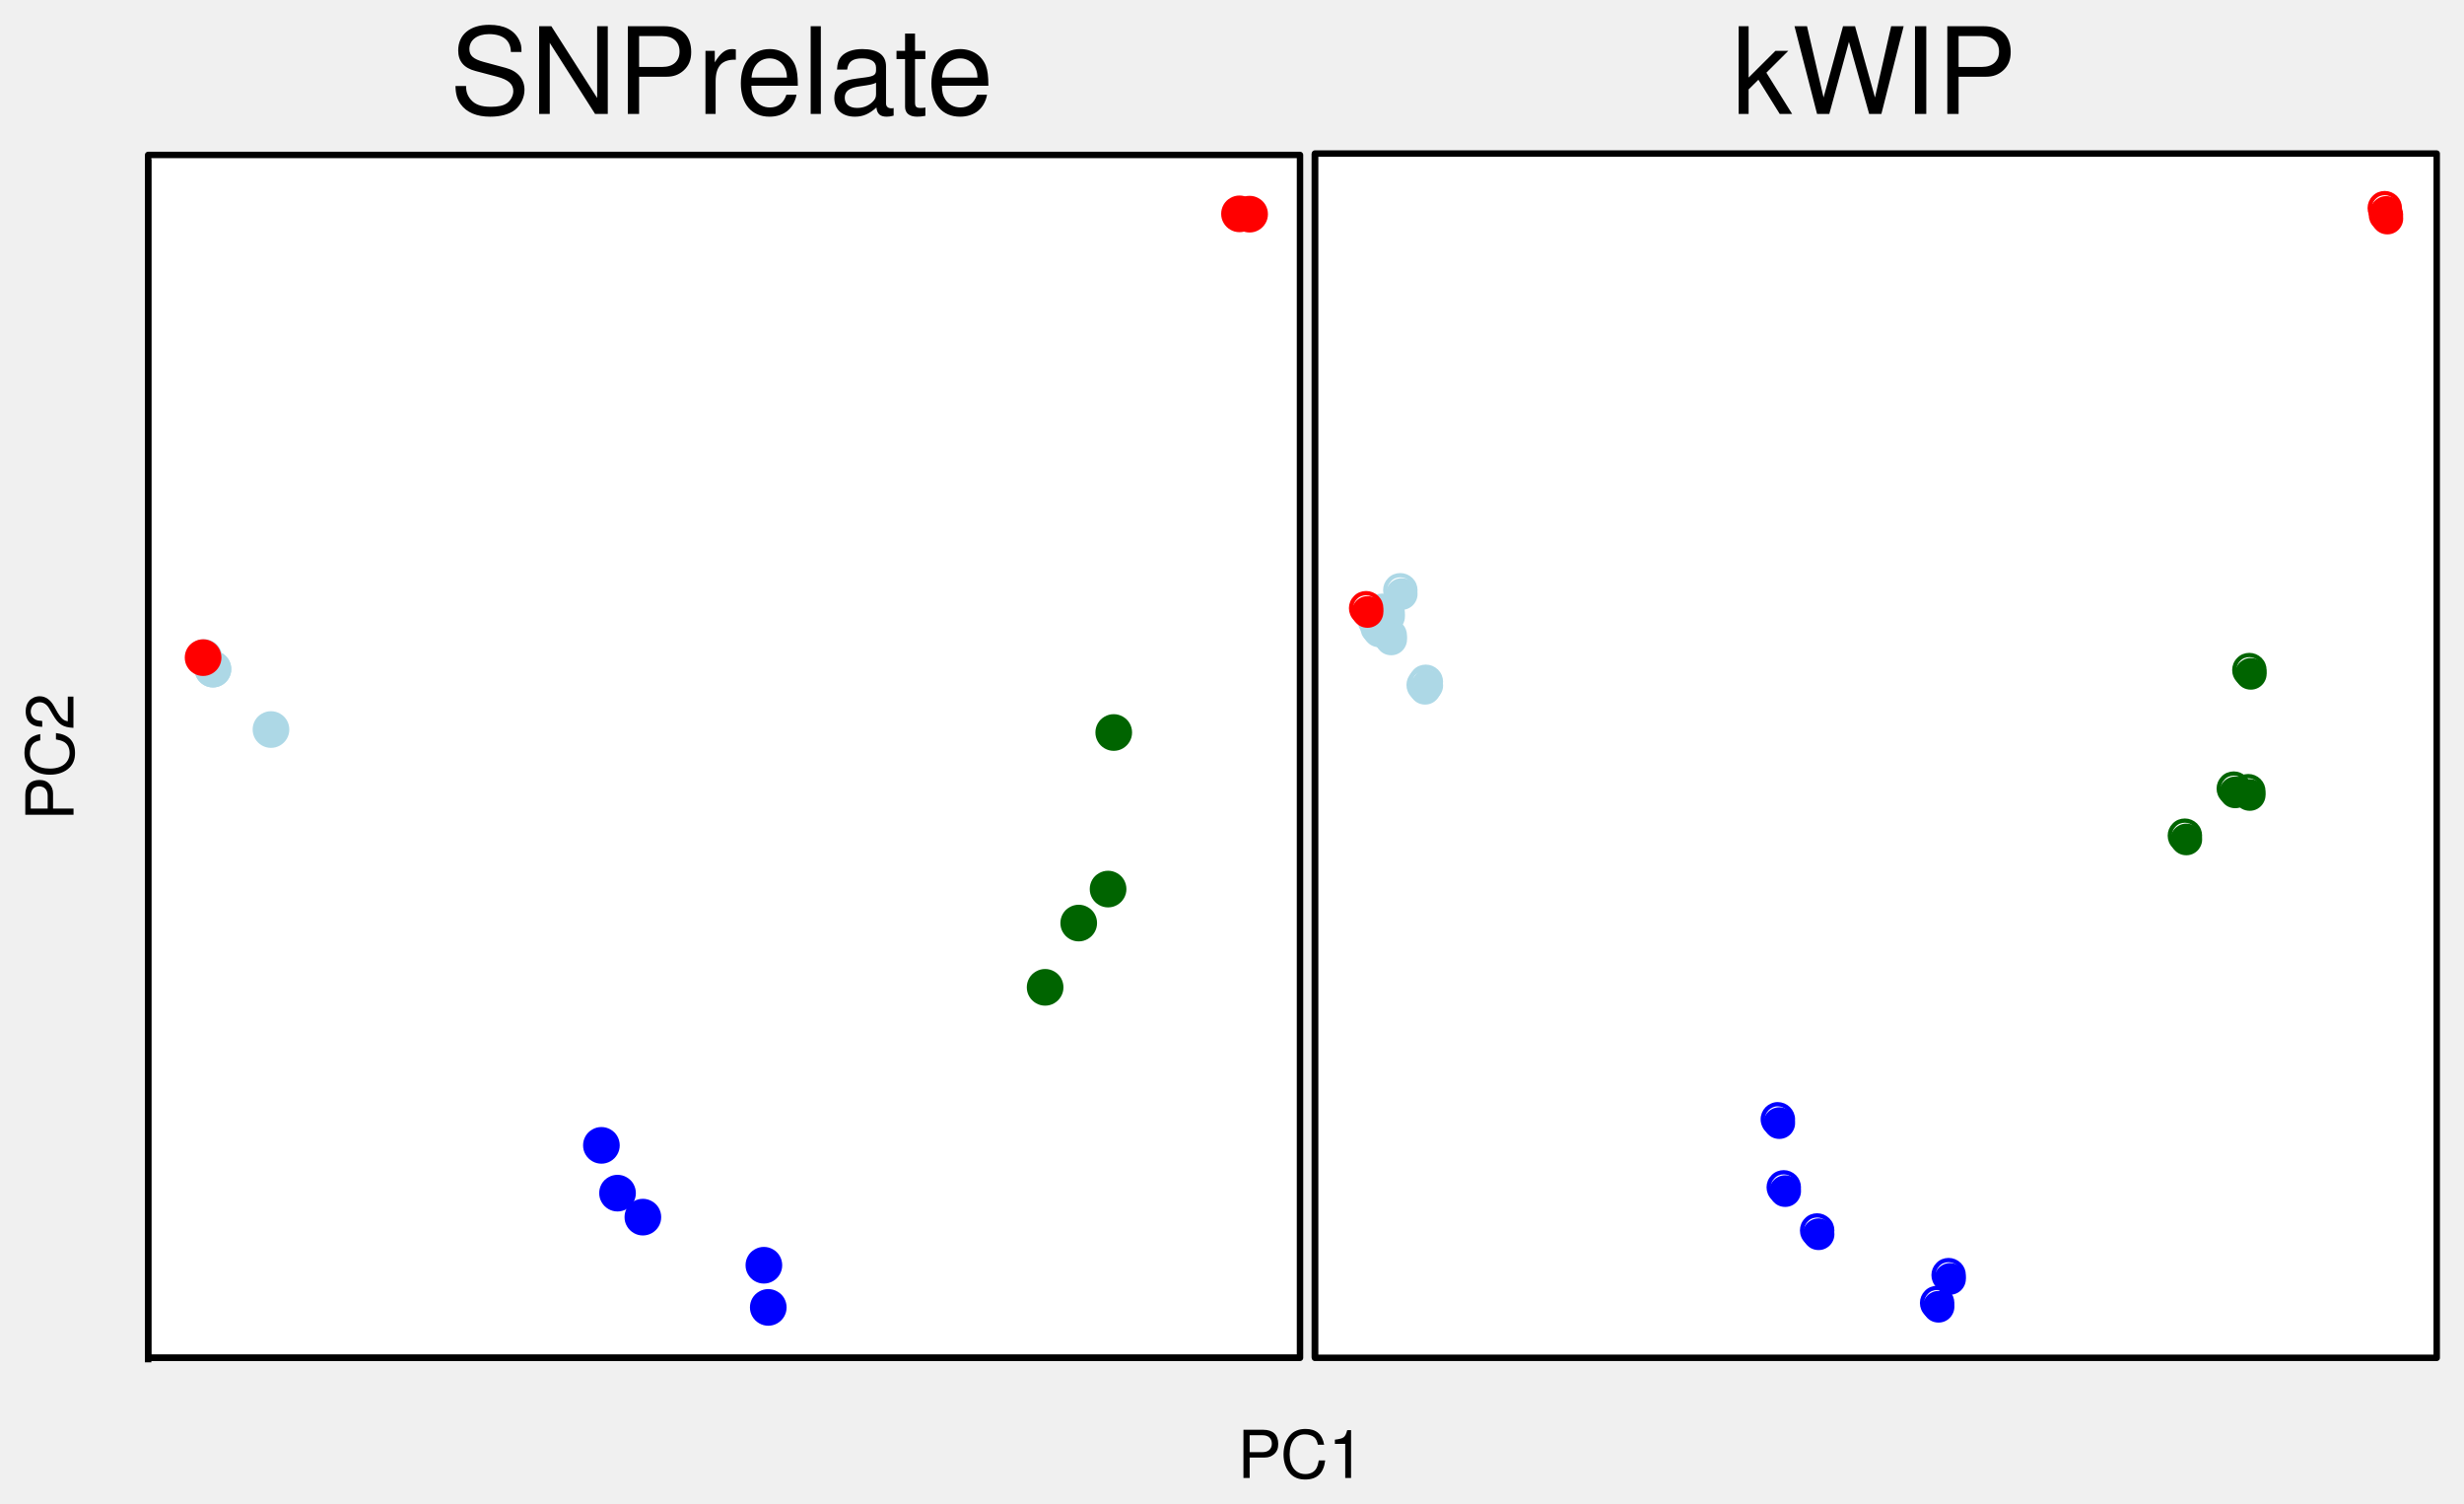
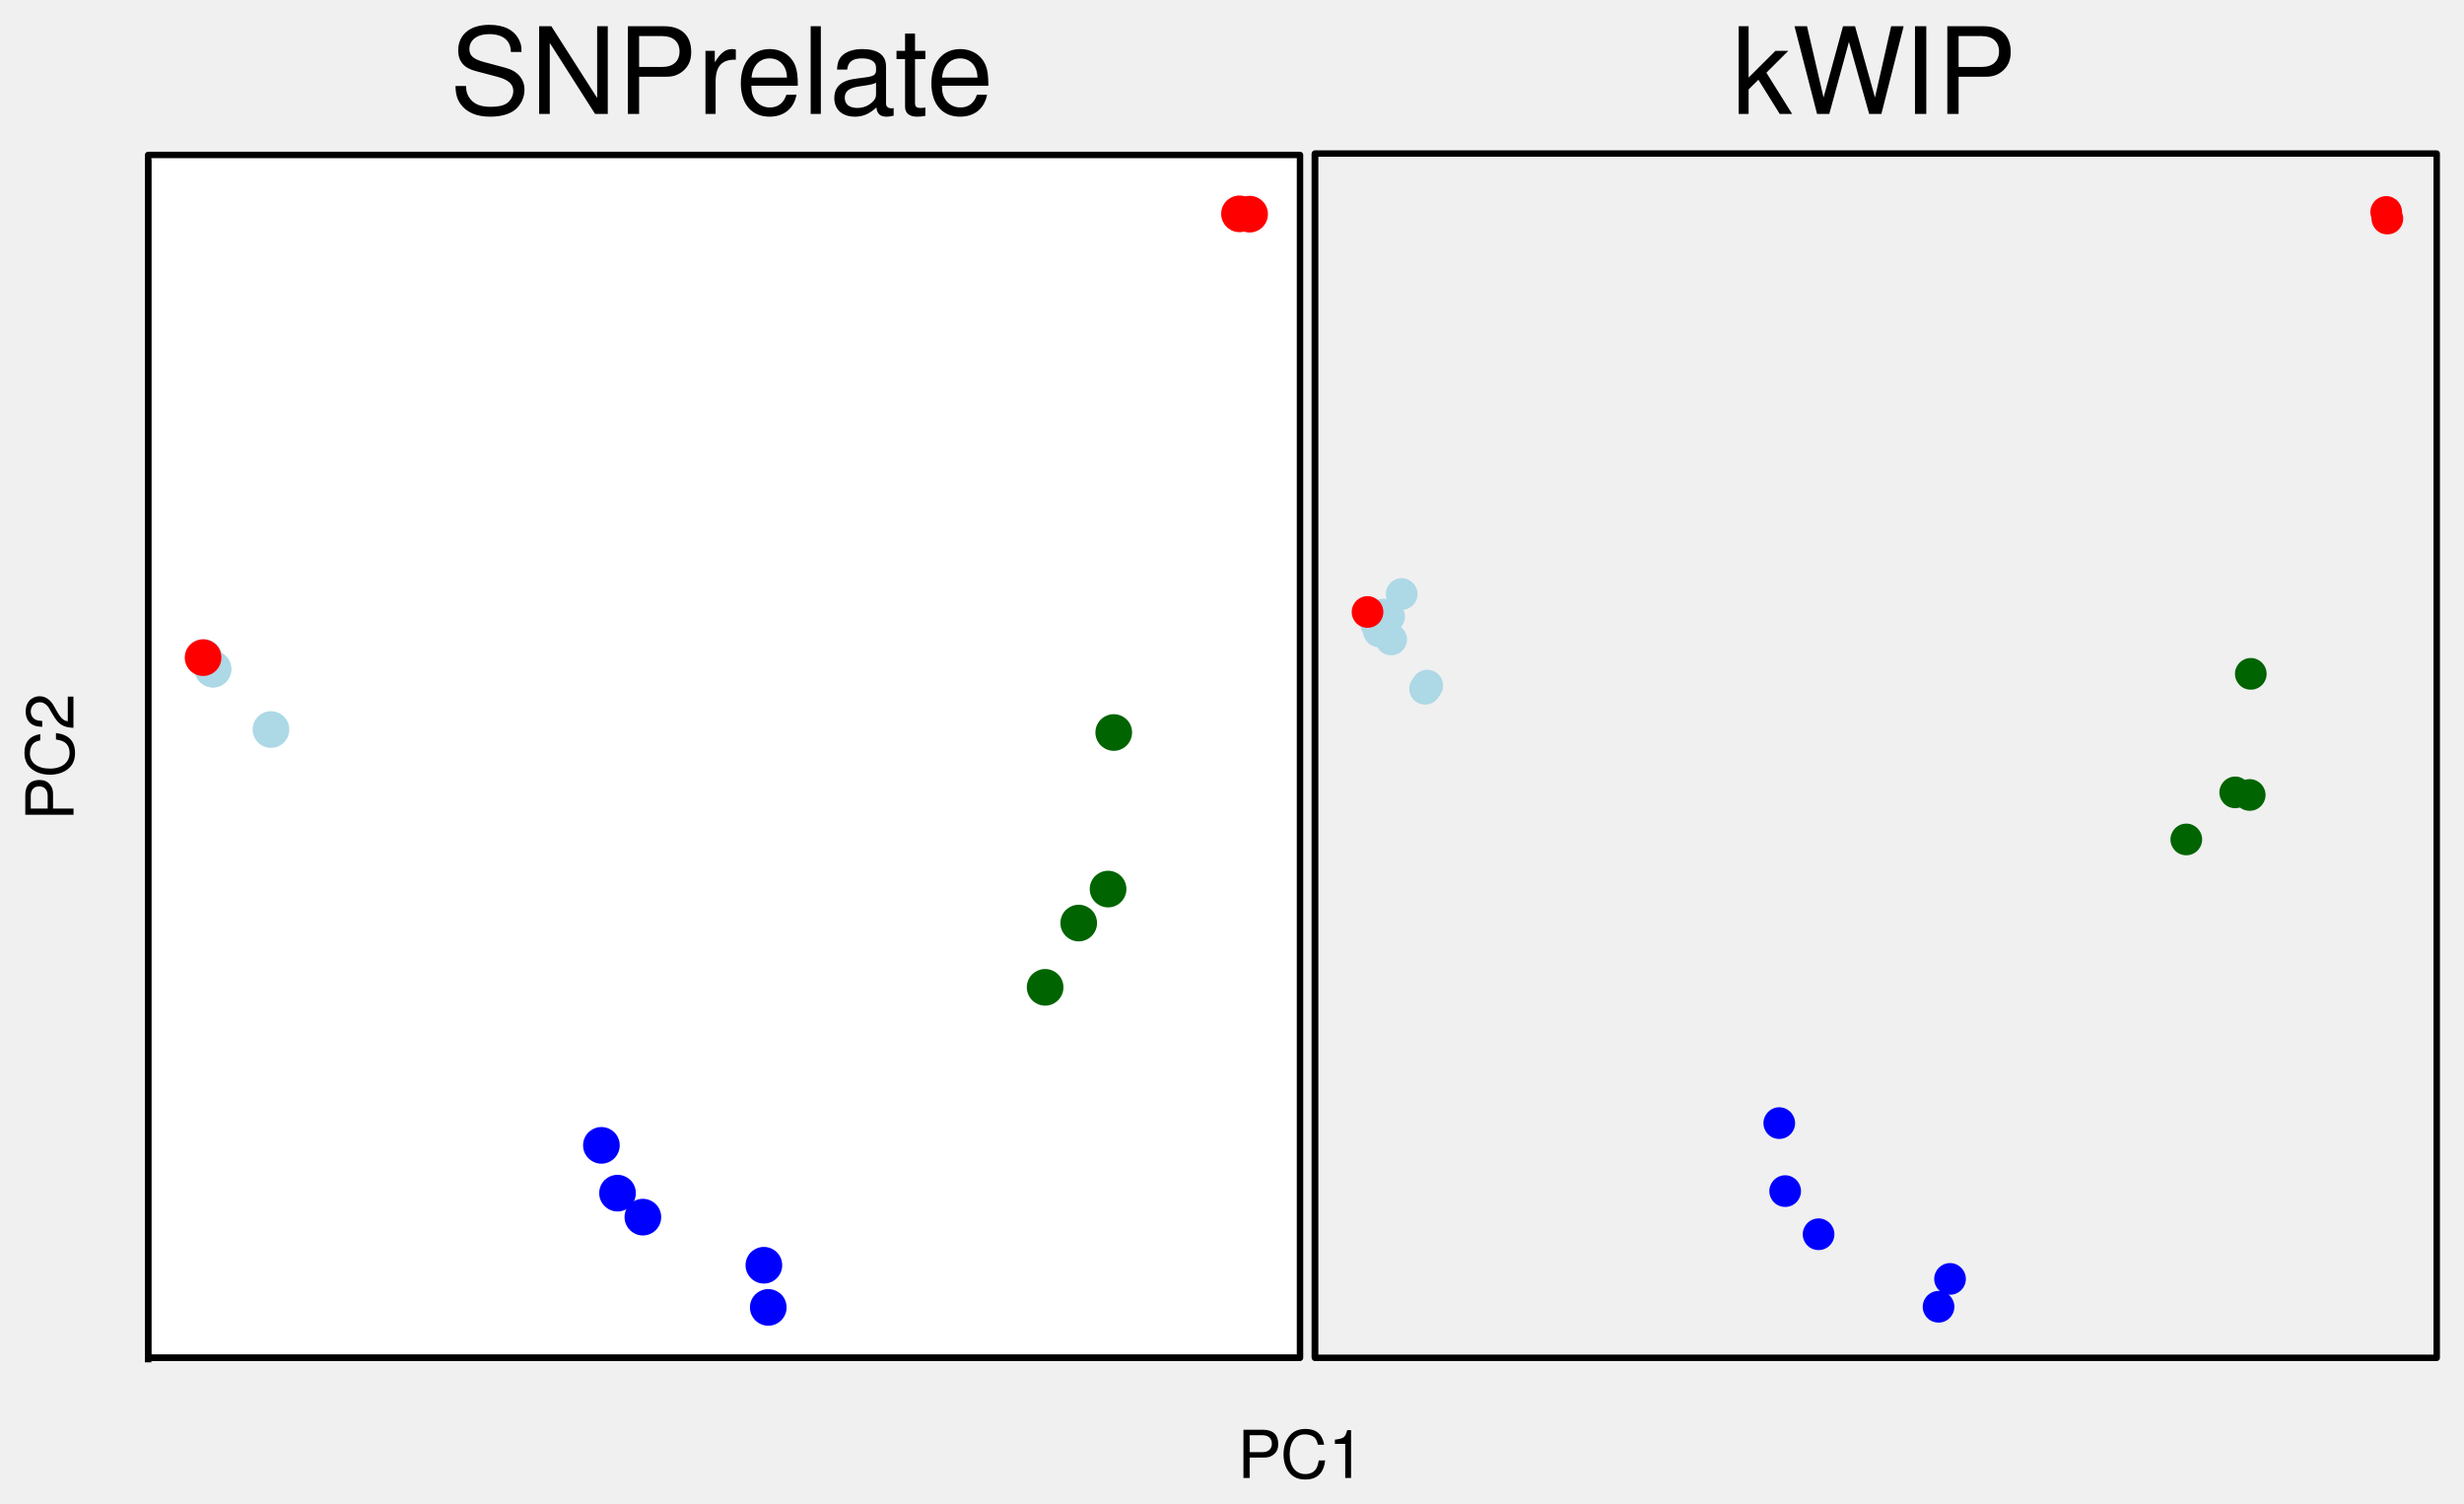
<svg xmlns="http://www.w3.org/2000/svg" id="svg2" version="1.1" xml:space="preserve" width="511.836" height="312.272" viewBox="0 0 511.836 312.272">
  <defs id="defs6" />
  <g id="g10" transform="matrix(1.25,0,0,-1.25,-34.61382,329.7165)">
    <rect style="fill:#ffffff;fill-rule:evenodd;stroke:none;stroke-width:0.8px;stroke-linecap:butt;stroke-linejoin:miter;stroke-opacity:1" id="rect3450" width="191.487" height="199.831" x="52.246" y="-237.962" transform="scale(1,-1)" />
    <text id="text46" style="font-variant:normal;font-weight:normal;font-size:7.979px;font-family:'Zapf Dingbats';-inkscape-font-specification:ZapfDingbatsITC;writing-mode:lr-tb;fill:#0000ff;fill-opacity:1;fill-rule:nonzero;stroke:none" transform="scale(1,-1)" x="124.148" y="-71.371">
      <tspan id="tspan48" y="-71.371" x="124.148">●</tspan>
    </text>
    <text id="text50" style="font-variant:normal;font-weight:normal;font-size:7.979px;font-family:'Zapf Dingbats';-inkscape-font-specification:ZapfDingbatsITC;writing-mode:lr-tb;fill:#add8e6;fill-opacity:1;fill-rule:nonzero;stroke:none" transform="scale(1,-1)" x="59.588" y="-150.511">
      <tspan id="tspan52" y="-150.511" x="59.588">●</tspan>
    </text>
    <text id="text54" style="font-variant:normal;font-weight:normal;font-size:7.979px;font-family:'Zapf Dingbats';-inkscape-font-specification:ZapfDingbatsITC;writing-mode:lr-tb;fill:#ff0000;fill-opacity:1;fill-rule:nonzero;stroke:none" transform="scale(1,-1)" x="231.868" y="-226.121">
      <tspan id="tspan56" y="-226.121" x="231.868">●</tspan>
      <tspan id="tspan58" y="-226.171" x="230.188">●</tspan>
    </text>
    <text id="text60" style="font-variant:normal;font-weight:normal;font-size:7.979px;font-family:'Zapf Dingbats';-inkscape-font-specification:ZapfDingbatsITC;writing-mode:lr-tb;fill:#006400;fill-opacity:1;fill-rule:nonzero;stroke:none" transform="scale(1,-1)" x="203.468" y="-108.311">
      <tspan id="tspan62" y="-108.311" x="203.468">●</tspan>
      <tspan id="tspan64" y="-139.981" x="209.288">●</tspan>
      <tspan id="tspan66" y="-97.631" x="197.888">●</tspan>
      <tspan id="tspan68" y="-113.961" x="208.348">●</tspan>
    </text>
    <text id="text70" style="font-variant:normal;font-weight:normal;font-size:7.979px;font-family:'Zapf Dingbats';-inkscape-font-specification:ZapfDingbatsITC;writing-mode:lr-tb;fill:#0000ff;fill-opacity:1;fill-rule:nonzero;stroke:none" transform="scale(1,-1)" x="151.148" y="-51.451">
      <tspan id="tspan72" y="-51.451" x="151.148">●</tspan>
      <tspan id="tspan74" y="-59.441" x="131.038">●</tspan>
      <tspan id="tspan76" y="-44.441" x="151.878">●</tspan>
      <tspan id="tspan78" y="-63.431" x="126.828">●</tspan>
    </text>
    <text id="text80" style="font-variant:normal;font-weight:normal;font-size:7.979px;font-family:'Zapf Dingbats';-inkscape-font-specification:ZapfDingbatsITC;writing-mode:lr-tb;fill:#add8e6;fill-opacity:1;fill-rule:nonzero;stroke:none" transform="scale(1,-1)" x="59.598" y="-150.511">
      <tspan id="tspan82" y="-150.511" x="59.598">●</tspan>
      <tspan id="tspan84" y="-140.471" x="69.238">●</tspan>
      <tspan id="tspan86" y="-152.441" x="58.098">●</tspan>
    </text>
    <text id="text88" style="font-variant:normal;font-weight:normal;font-size:7.979px;font-family:'Zapf Dingbats';-inkscape-font-specification:ZapfDingbatsITC;writing-mode:lr-tb;fill:#ff0000;fill-opacity:1;fill-rule:nonzero;stroke:none" transform="scale(1,-1)" x="57.958" y="-152.421">
      <tspan id="tspan90" y="-152.421" x="57.958">●</tspan>
    </text>
    <path id="path92" style="fill:none;stroke:#000000;stroke-width:1.07;stroke-linecap:round;stroke-linejoin:round;stroke-miterlimit:10;stroke-dasharray:none;stroke-opacity:1" d="m 52.309,238.022 191.418,0 0,-199.898 -191.418,0 0,199.898 z" />
    <path id="path94" style="fill:none;stroke:#000000;stroke-width:1.07;stroke-linecap:butt;stroke-linejoin:round;stroke-miterlimit:10;stroke-dasharray:none;stroke-opacity:1" d="m 52.309,37.37 0,199.898" />
    <path id="path106" style="fill:none;stroke:#000000;stroke-width:1.07;stroke-linecap:butt;stroke-linejoin:round;stroke-miterlimit:10;stroke-dasharray:none;stroke-opacity:1" d="m 52.309,38.124 191.418,0" />
    <text id="text122" style="font-variant:normal;font-weight:normal;font-size:11px;font-family:Helvetica;-inkscape-font-specification:Helvetica;writing-mode:lr-tb;fill:#000000;fill-opacity:1;fill-rule:nonzero;stroke:none" transform="scale(1,-1)" x="233.328" y="-18.153">
      <tspan id="tspan124" y="-18.153" x="233.328 240.654 248.596">PC1</tspan>
    </text>
    <text id="text126" style="font-variant:normal;font-weight:normal;font-size:11px;font-family:Helvetica;-inkscape-font-specification:Helvetica;writing-mode:lr-tb;fill:#000000;fill-opacity:1;fill-rule:nonzero;stroke:none" transform="matrix(0,1,1,0,0,0)" x="127.373" y="39.908">
      <tspan id="tspan128" y="39.908" x="127.373 134.699 142.641">PC2</tspan>
    </text>
    <text id="text130" style="font-variant:normal;font-weight:normal;font-size:20px;font-family:Helvetica;-inkscape-font-specification:Helvetica;writing-mode:lr-tb;fill:#000000;fill-opacity:1;fill-rule:nonzero;stroke:none" transform="scale(1,-1)" x="102.428" y="-244.833">
      <tspan id="tspan132" y="-244.833" x="102.428 115.748 130.188 143.508 150.168 161.288 165.728 176.848 182.388">SNPrelate</tspan>
    </text>
-     <path id="path176" style="fill:#ffffff;fill-opacity:1;fill-rule:nonzero;stroke:none" d="m 246.203,238.253 186.422,0 0,-200.129 -186.422,0 0,200.129 z" />
    <text id="text178" style="font-variant:normal;font-weight:normal;font-size:6.89px;font-family:'Zapf Dingbats';-inkscape-font-specification:ZapfDingbatsITC;writing-mode:lr-tb;fill:#006400;fill-opacity:1;fill-rule:nonzero;stroke:none" transform="scale(1,-1)" x="396.133" y="-130.303">
      <tspan id="tspan180" y="-130.303" x="396.133">●</tspan>
    </text>
-     <path id="path182" style="fill:none;stroke:#006400;stroke-width:0.71;stroke-linecap:round;stroke-linejoin:round;stroke-miterlimit:10;stroke-dasharray:none;stroke-opacity:1" d="m 401.414,132.725 c 0,-0.336 -0.062,-0.652 -0.187,-0.953 -0.125,-0.304 -0.309,-0.574 -0.547,-0.812 -0.242,-0.242 -0.512,-0.422 -0.813,-0.547 -0.305,-0.125 -0.625,-0.188 -0.969,-0.188 -0.336,0 -0.656,0.063 -0.968,0.188 -0.305,0.125 -0.571,0.305 -0.797,0.547 -0.242,0.238 -0.422,0.508 -0.547,0.812 -0.125,0.301 -0.188,0.617 -0.188,0.953 0,0.332 0.063,0.649 0.188,0.953 0.125,0.301 0.305,0.571 0.547,0.813 0.226,0.238 0.492,0.422 0.797,0.547 0.312,0.125 0.632,0.187 0.968,0.187 0.332,0 0.649,-0.062 0.954,-0.187 0.3,-0.125 0.578,-0.309 0.828,-0.547 0.238,-0.242 0.422,-0.512 0.547,-0.813 0.125,-0.304 0.187,-0.621 0.187,-0.953 z" />
    <text id="text184" style="font-variant:normal;font-weight:normal;font-size:6.89px;font-family:'Zapf Dingbats';-inkscape-font-specification:ZapfDingbatsITC;writing-mode:lr-tb;fill:#ff0000;fill-opacity:1;fill-rule:nonzero;stroke:none" transform="scale(1,-1)" x="421.223" y="-226.763">
      <tspan id="tspan186" y="-226.763" x="421.223">●</tspan>
    </text>
-     <path id="path188" style="fill:none;stroke:#ff0000;stroke-width:0.71;stroke-linecap:round;stroke-linejoin:round;stroke-miterlimit:10;stroke-dasharray:none;stroke-opacity:1" d="m 426.504,229.186 c 0,-0.336 -0.063,-0.652 -0.188,-0.953 -0.125,-0.305 -0.308,-0.574 -0.546,-0.812 -0.243,-0.243 -0.512,-0.422 -0.813,-0.547 -0.305,-0.125 -0.625,-0.188 -0.969,-0.188 -0.336,0 -0.656,0.063 -0.968,0.188 -0.305,0.125 -0.571,0.304 -0.797,0.547 -0.243,0.238 -0.422,0.507 -0.547,0.812 -0.125,0.301 -0.188,0.617 -0.188,0.953 0,0.332 0.063,0.649 0.188,0.953 0.125,0.301 0.304,0.571 0.547,0.813 0.226,0.238 0.492,0.422 0.797,0.547 0.312,0.125 0.632,0.187 0.968,0.187 0.332,0 0.649,-0.062 0.953,-0.187 0.301,-0.125 0.579,-0.309 0.829,-0.547 0.238,-0.242 0.421,-0.512 0.546,-0.813 0.125,-0.304 0.188,-0.621 0.188,-0.953 z" />
    <text id="text190" style="font-variant:normal;font-weight:normal;font-size:6.89px;font-family:'Zapf Dingbats';-inkscape-font-specification:ZapfDingbatsITC;writing-mode:lr-tb;fill:#006400;fill-opacity:1;fill-rule:nonzero;stroke:none" transform="scale(1,-1)" x="398.723" y="-150.003">
      <tspan id="tspan192" y="-150.003" x="398.723">●</tspan>
    </text>
-     <path id="path194" style="fill:none;stroke:#006400;stroke-width:0.71;stroke-linecap:round;stroke-linejoin:round;stroke-miterlimit:10;stroke-dasharray:none;stroke-opacity:1" d="m 404.004,152.425 c 0,-0.336 -0.063,-0.653 -0.188,-0.954 -0.125,-0.304 -0.308,-0.574 -0.546,-0.812 -0.243,-0.242 -0.512,-0.422 -0.813,-0.547 -0.305,-0.125 -0.625,-0.187 -0.969,-0.187 -0.336,0 -0.656,0.062 -0.968,0.187 -0.305,0.125 -0.571,0.305 -0.797,0.547 -0.243,0.238 -0.422,0.508 -0.547,0.812 -0.125,0.301 -0.188,0.618 -0.188,0.954 0,0.332 0.063,0.648 0.188,0.953 0.125,0.3 0.304,0.57 0.547,0.812 0.226,0.238 0.492,0.422 0.797,0.547 0.312,0.125 0.632,0.188 0.968,0.188 0.332,0 0.649,-0.063 0.953,-0.188 0.301,-0.125 0.579,-0.309 0.829,-0.547 0.238,-0.242 0.421,-0.512 0.546,-0.812 0.125,-0.305 0.188,-0.621 0.188,-0.953 z" />
    <text id="text196" style="font-variant:normal;font-weight:normal;font-size:6.89px;font-family:'Zapf Dingbats';-inkscape-font-specification:ZapfDingbatsITC;writing-mode:lr-tb;fill:#0000ff;fill-opacity:1;fill-rule:nonzero;stroke:none" transform="scale(1,-1)" x="321.343" y="-64.043">
      <tspan id="tspan198" y="-64.043" x="321.343">●</tspan>
    </text>
-     <path id="path200" style="fill:none;stroke:#0000ff;stroke-width:0.71;stroke-linecap:round;stroke-linejoin:round;stroke-miterlimit:10;stroke-dasharray:none;stroke-opacity:1" d="m 326.625,66.464 c 0,-0.336 -0.063,-0.653 -0.187,-0.953 -0.126,-0.305 -0.309,-0.575 -0.547,-0.813 -0.243,-0.242 -0.512,-0.422 -0.813,-0.547 -0.305,-0.125 -0.625,-0.187 -0.969,-0.187 -0.336,0 -0.656,0.062 -0.968,0.187 -0.305,0.125 -0.571,0.305 -0.797,0.547 -0.242,0.238 -0.422,0.508 -0.547,0.813 -0.125,0.3 -0.188,0.617 -0.188,0.953 0,0.332 0.063,0.648 0.188,0.953 0.125,0.301 0.305,0.57 0.547,0.812 0.226,0.239 0.492,0.422 0.797,0.547 0.312,0.125 0.632,0.188 0.968,0.188 0.332,0 0.649,-0.063 0.953,-0.188 0.301,-0.125 0.579,-0.308 0.829,-0.547 0.238,-0.242 0.421,-0.511 0.547,-0.812 0.124,-0.305 0.187,-0.621 0.187,-0.953 z" />
    <text id="text202" style="font-variant:normal;font-weight:normal;font-size:6.89px;font-family:'Zapf Dingbats';-inkscape-font-specification:ZapfDingbatsITC;writing-mode:lr-tb;fill:#0000ff;fill-opacity:1;fill-rule:nonzero;stroke:none" transform="scale(1,-1)" x="348.743" y="-49.453">
      <tspan id="tspan204" y="-49.453" x="348.743">●</tspan>
    </text>
-     <path id="path206" style="fill:none;stroke:#0000ff;stroke-width:0.71;stroke-linecap:round;stroke-linejoin:round;stroke-miterlimit:10;stroke-dasharray:none;stroke-opacity:1" d="m 354.023,51.874 c 0,-0.336 -0.062,-0.653 -0.187,-0.953 -0.125,-0.305 -0.309,-0.575 -0.547,-0.813 -0.242,-0.242 -0.512,-0.422 -0.812,-0.547 -0.305,-0.125 -0.625,-0.187 -0.969,-0.187 -0.336,0 -0.656,0.062 -0.969,0.187 -0.305,0.125 -0.57,0.305 -0.797,0.547 -0.242,0.238 -0.422,0.508 -0.547,0.813 -0.125,0.3 -0.187,0.617 -0.187,0.953 0,0.332 0.062,0.648 0.187,0.953 0.125,0.301 0.305,0.57 0.547,0.812 0.227,0.239 0.492,0.422 0.797,0.547 0.313,0.125 0.633,0.188 0.969,0.188 0.332,0 0.648,-0.063 0.953,-0.188 0.301,-0.125 0.578,-0.308 0.828,-0.547 0.238,-0.242 0.422,-0.511 0.547,-0.812 0.125,-0.305 0.187,-0.621 0.187,-0.953 z" />
    <text id="text208" style="font-variant:normal;font-weight:normal;font-size:6.89px;font-family:'Zapf Dingbats';-inkscape-font-specification:ZapfDingbatsITC;writing-mode:lr-tb;fill:#0000ff;fill-opacity:1;fill-rule:nonzero;stroke:none" transform="scale(1,-1)" x="326.893" y="-56.873">
      <tspan id="tspan210" y="-56.873" x="326.893">●</tspan>
    </text>
-     <path id="path212" style="fill:none;stroke:#0000ff;stroke-width:0.71;stroke-linecap:round;stroke-linejoin:round;stroke-miterlimit:10;stroke-dasharray:none;stroke-opacity:1" d="m 332.176,59.296 c 0,-0.336 -0.063,-0.653 -0.188,-0.953 -0.125,-0.305 -0.308,-0.575 -0.547,-0.813 -0.242,-0.242 -0.511,-0.422 -0.812,-0.547 -0.305,-0.125 -0.625,-0.187 -0.969,-0.187 -0.336,0 -0.656,0.062 -0.969,0.187 -0.304,0.125 -0.57,0.305 -0.796,0.547 -0.243,0.238 -0.422,0.508 -0.547,0.813 -0.125,0.3 -0.188,0.617 -0.188,0.953 0,0.332 0.063,0.648 0.188,0.953 0.125,0.301 0.304,0.57 0.547,0.812 0.226,0.239 0.492,0.422 0.796,0.547 0.313,0.125 0.633,0.188 0.969,0.188 0.332,0 0.649,-0.063 0.953,-0.188 0.301,-0.125 0.578,-0.308 0.828,-0.547 0.239,-0.242 0.422,-0.511 0.547,-0.812 0.125,-0.305 0.188,-0.621 0.188,-0.953 z" />
    <text id="text214" style="font-variant:normal;font-weight:normal;font-size:6.89px;font-family:'Zapf Dingbats';-inkscape-font-specification:ZapfDingbatsITC;writing-mode:lr-tb;fill:#add8e6;fill-opacity:1;fill-rule:nonzero;stroke:none" transform="scale(1,-1)" x="261.503" y="-147.523">
      <tspan id="tspan216" y="-147.523" x="261.503">●</tspan>
    </text>
-     <path id="path218" style="fill:none;stroke:#add8e6;stroke-width:0.71;stroke-linecap:round;stroke-linejoin:round;stroke-miterlimit:10;stroke-dasharray:none;stroke-opacity:1" d="m 266.785,149.944 c 0,-0.336 -0.062,-0.652 -0.187,-0.953 -0.125,-0.305 -0.309,-0.574 -0.547,-0.813 -0.242,-0.242 -0.512,-0.421 -0.813,-0.546 -0.304,-0.125 -0.625,-0.188 -0.968,-0.188 -0.336,0 -0.657,0.063 -0.969,0.188 -0.305,0.125 -0.571,0.304 -0.797,0.546 -0.242,0.239 -0.422,0.508 -0.547,0.813 -0.125,0.301 -0.187,0.617 -0.187,0.953 0,0.332 0.062,0.649 0.187,0.953 0.125,0.301 0.305,0.571 0.547,0.813 0.226,0.238 0.492,0.422 0.797,0.547 0.312,0.125 0.633,0.187 0.969,0.187 0.332,0 0.648,-0.062 0.953,-0.187 0.3,-0.125 0.578,-0.309 0.828,-0.547 0.238,-0.242 0.422,-0.512 0.547,-0.813 0.125,-0.304 0.187,-0.621 0.187,-0.953 z" />
    <text id="text220" style="font-variant:normal;font-weight:normal;font-size:6.89px;font-family:'Zapf Dingbats';-inkscape-font-specification:ZapfDingbatsITC;writing-mode:lr-tb;fill:#add8e6;fill-opacity:1;fill-rule:nonzero;stroke:none" transform="scale(1,-1)" x="255.873" y="-155.723">
      <tspan id="tspan222" y="-155.723" x="255.873">●</tspan>
    </text>
-     <path id="path224" style="fill:none;stroke:#add8e6;stroke-width:0.71;stroke-linecap:round;stroke-linejoin:round;stroke-miterlimit:10;stroke-dasharray:none;stroke-opacity:1" d="m 261.156,158.143 c 0,-0.336 -0.062,-0.652 -0.187,-0.953 -0.125,-0.304 -0.309,-0.574 -0.547,-0.812 -0.242,-0.242 -0.512,-0.422 -0.813,-0.547 -0.304,-0.125 -0.625,-0.188 -0.968,-0.188 -0.336,0 -0.657,0.063 -0.969,0.188 -0.305,0.125 -0.57,0.305 -0.797,0.547 -0.242,0.238 -0.422,0.508 -0.547,0.812 -0.125,0.301 -0.187,0.617 -0.187,0.953 0,0.332 0.062,0.649 0.187,0.953 0.125,0.301 0.305,0.571 0.547,0.813 0.227,0.238 0.492,0.422 0.797,0.547 0.312,0.125 0.633,0.187 0.969,0.187 0.332,0 0.648,-0.062 0.953,-0.187 0.301,-0.125 0.578,-0.309 0.828,-0.547 0.238,-0.242 0.422,-0.512 0.547,-0.813 0.125,-0.304 0.187,-0.621 0.187,-0.953 z" />
    <text id="text226" style="font-variant:normal;font-weight:normal;font-size:6.89px;font-family:'Zapf Dingbats';-inkscape-font-specification:ZapfDingbatsITC;writing-mode:lr-tb;fill:#add8e6;fill-opacity:1;fill-rule:nonzero;stroke:none" transform="scale(1,-1)" x="257.623" y="-163.263">
      <tspan id="tspan228" y="-163.263" x="257.623">●</tspan>
    </text>
-     <path id="path230" style="fill:none;stroke:#add8e6;stroke-width:0.71;stroke-linecap:round;stroke-linejoin:round;stroke-miterlimit:10;stroke-dasharray:none;stroke-opacity:1" d="m 262.906,165.686 c 0,-0.336 -0.062,-0.652 -0.187,-0.953 -0.125,-0.305 -0.309,-0.574 -0.547,-0.812 -0.242,-0.243 -0.512,-0.422 -0.813,-0.547 -0.304,-0.125 -0.625,-0.188 -0.968,-0.188 -0.336,0 -0.657,0.063 -0.969,0.188 -0.305,0.125 -0.57,0.304 -0.797,0.547 -0.242,0.238 -0.422,0.507 -0.547,0.812 -0.125,0.301 -0.187,0.617 -0.187,0.953 0,0.332 0.062,0.649 0.187,0.953 0.125,0.301 0.305,0.571 0.547,0.813 0.227,0.238 0.492,0.422 0.797,0.547 0.312,0.125 0.633,0.187 0.969,0.187 0.332,0 0.648,-0.062 0.953,-0.187 0.301,-0.125 0.578,-0.309 0.828,-0.547 0.238,-0.242 0.422,-0.512 0.547,-0.813 0.125,-0.304 0.187,-0.621 0.187,-0.953 z" />
    <text id="text232" style="font-variant:normal;font-weight:normal;font-size:6.89px;font-family:'Zapf Dingbats';-inkscape-font-specification:ZapfDingbatsITC;writing-mode:lr-tb;fill:#add8e6;fill-opacity:1;fill-rule:nonzero;stroke:none" transform="scale(1,-1)" x="253.843" y="-157.063">
      <tspan id="tspan234" y="-157.063" x="253.843">●</tspan>
    </text>
-     <path id="path236" style="fill:none;stroke:#add8e6;stroke-width:0.71;stroke-linecap:round;stroke-linejoin:round;stroke-miterlimit:10;stroke-dasharray:none;stroke-opacity:1" d="m 259.125,159.483 c 0,-0.336 -0.063,-0.652 -0.187,-0.953 -0.126,-0.305 -0.309,-0.574 -0.547,-0.812 -0.243,-0.243 -0.512,-0.422 -0.813,-0.547 -0.305,-0.125 -0.625,-0.188 -0.969,-0.188 -0.336,0 -0.656,0.063 -0.968,0.188 -0.305,0.125 -0.571,0.304 -0.797,0.547 -0.242,0.238 -0.422,0.507 -0.547,0.812 -0.125,0.301 -0.188,0.617 -0.188,0.953 0,0.332 0.063,0.649 0.188,0.953 0.125,0.301 0.305,0.571 0.547,0.813 0.226,0.238 0.492,0.422 0.797,0.547 0.312,0.125 0.632,0.187 0.968,0.187 0.332,0 0.649,-0.062 0.953,-0.187 0.301,-0.125 0.579,-0.309 0.829,-0.547 0.238,-0.242 0.421,-0.512 0.547,-0.813 0.124,-0.304 0.187,-0.621 0.187,-0.953 z" />
    <text id="text238" style="font-variant:normal;font-weight:normal;font-size:6.89px;font-family:'Zapf Dingbats';-inkscape-font-specification:ZapfDingbatsITC;writing-mode:lr-tb;fill:#0000ff;fill-opacity:1;fill-rule:nonzero;stroke:none" transform="scale(1,-1)" x="320.363" y="-75.343">
      <tspan id="tspan240" y="-75.343" x="320.363">●</tspan>
    </text>
-     <path id="path242" style="fill:none;stroke:#0000ff;stroke-width:0.71;stroke-linecap:round;stroke-linejoin:round;stroke-miterlimit:10;stroke-dasharray:none;stroke-opacity:1" d="m 325.461,76.821 c -0.126,-0.311 -0.304,-0.58 -0.533,-0.812 -0.23,-0.235 -0.502,-0.416 -0.812,-0.547 -0.315,-0.133 -0.633,-0.199 -0.958,-0.202 -0.33,-0.001 -0.65,0.061 -0.969,0.19 -0.311,0.126 -0.584,0.305 -0.827,0.539 -0.236,0.231 -0.413,0.497 -0.533,0.807 -0.135,0.312 -0.2,0.629 -0.202,0.958 -0.003,0.326 0.059,0.642 0.185,0.953 0.125,0.308 0.301,0.578 0.532,0.814 0.229,0.231 0.497,0.413 0.812,0.547 0.3,0.135 0.615,0.206 0.944,0.207 0.337,-0.002 0.657,-0.065 0.968,-0.191 0.308,-0.125 0.577,-0.301 0.813,-0.532 0.232,-0.229 0.419,-0.504 0.562,-0.818 0.13,-0.314 0.199,-0.633 0.202,-0.958 0.001,-0.33 -0.06,-0.647 -0.185,-0.955 z" />
    <text id="text244" style="font-variant:normal;font-weight:normal;font-size:6.89px;font-family:'Zapf Dingbats';-inkscape-font-specification:ZapfDingbatsITC;writing-mode:lr-tb;fill:#add8e6;fill-opacity:1;fill-rule:nonzero;stroke:none" transform="scale(1,-1)" x="254.593" y="-159.853">
      <tspan id="tspan246" y="-159.853" x="254.593">●</tspan>
    </text>
-     <path id="path248" style="fill:none;stroke:#add8e6;stroke-width:0.71;stroke-linecap:round;stroke-linejoin:round;stroke-miterlimit:10;stroke-dasharray:none;stroke-opacity:1" d="m 259.875,162.276 c 0,-0.336 -0.063,-0.652 -0.187,-0.953 -0.126,-0.305 -0.309,-0.574 -0.547,-0.812 -0.243,-0.243 -0.512,-0.422 -0.813,-0.547 -0.305,-0.125 -0.625,-0.188 -0.969,-0.188 -0.336,0 -0.656,0.063 -0.968,0.188 -0.305,0.125 -0.571,0.304 -0.797,0.547 -0.242,0.238 -0.422,0.507 -0.547,0.812 -0.125,0.301 -0.188,0.617 -0.188,0.953 0,0.332 0.063,0.649 0.188,0.953 0.125,0.301 0.305,0.571 0.547,0.813 0.226,0.238 0.492,0.422 0.797,0.547 0.312,0.125 0.632,0.187 0.968,0.187 0.332,0 0.649,-0.062 0.953,-0.187 0.301,-0.125 0.579,-0.309 0.829,-0.547 0.238,-0.242 0.421,-0.512 0.547,-0.813 0.124,-0.304 0.187,-0.621 0.187,-0.953 z" />
    <text id="text250" style="font-variant:normal;font-weight:normal;font-size:6.89px;font-family:'Zapf Dingbats';-inkscape-font-specification:ZapfDingbatsITC;writing-mode:lr-tb;fill:#ff0000;fill-opacity:1;fill-rule:nonzero;stroke:none" transform="scale(1,-1)" x="421.413" y="-225.663">
      <tspan id="tspan252" y="-225.663" x="421.413">●</tspan>
    </text>
-     <path id="path254" style="fill:none;stroke:#ff0000;stroke-width:0.71;stroke-linecap:round;stroke-linejoin:round;stroke-miterlimit:10;stroke-dasharray:none;stroke-opacity:1" d="m 426.695,228.085 c 0,-0.336 -0.062,-0.653 -0.187,-0.953 -0.125,-0.305 -0.309,-0.575 -0.547,-0.813 -0.242,-0.242 -0.512,-0.422 -0.813,-0.547 -0.304,-0.125 -0.625,-0.187 -0.968,-0.187 -0.336,0 -0.657,0.062 -0.969,0.187 -0.305,0.125 -0.57,0.305 -0.797,0.547 -0.242,0.238 -0.422,0.508 -0.547,0.813 -0.125,0.3 -0.187,0.617 -0.187,0.953 0,0.332 0.062,0.648 0.187,0.953 0.125,0.301 0.305,0.57 0.547,0.812 0.227,0.239 0.492,0.422 0.797,0.547 0.312,0.125 0.633,0.188 0.969,0.188 0.332,0 0.648,-0.063 0.953,-0.188 0.301,-0.125 0.578,-0.308 0.828,-0.547 0.238,-0.242 0.422,-0.511 0.547,-0.812 0.125,-0.305 0.187,-0.621 0.187,-0.953 z" />
    <text id="text256" style="font-variant:normal;font-weight:normal;font-size:6.89px;font-family:'Zapf Dingbats';-inkscape-font-specification:ZapfDingbatsITC;writing-mode:lr-tb;fill:#006400;fill-opacity:1;fill-rule:nonzero;stroke:none" transform="scale(1,-1)" x="388.003" y="-122.483">
      <tspan id="tspan258" y="-122.483" x="388.003">●</tspan>
    </text>
-     <path id="path260" style="fill:none;stroke:#006400;stroke-width:0.71;stroke-linecap:round;stroke-linejoin:round;stroke-miterlimit:10;stroke-dasharray:none;stroke-opacity:1" d="m 393.285,124.905 c 0,-0.336 -0.062,-0.652 -0.187,-0.953 -0.125,-0.305 -0.309,-0.574 -0.547,-0.813 -0.242,-0.242 -0.512,-0.421 -0.813,-0.546 -0.304,-0.125 -0.625,-0.188 -0.968,-0.188 -0.336,0 -0.657,0.063 -0.969,0.188 -0.305,0.125 -0.571,0.304 -0.797,0.546 -0.242,0.239 -0.422,0.508 -0.547,0.813 -0.125,0.301 -0.187,0.617 -0.187,0.953 0,0.332 0.062,0.648 0.187,0.953 0.125,0.301 0.305,0.57 0.547,0.813 0.226,0.238 0.492,0.422 0.797,0.547 0.312,0.125 0.633,0.187 0.969,0.187 0.332,0 0.648,-0.062 0.953,-0.187 0.3,-0.125 0.578,-0.309 0.828,-0.547 0.238,-0.243 0.422,-0.512 0.547,-0.813 0.125,-0.305 0.187,-0.621 0.187,-0.953 z" />
    <text id="text262" style="font-variant:normal;font-weight:normal;font-size:6.89px;font-family:'Zapf Dingbats';-inkscape-font-specification:ZapfDingbatsITC;writing-mode:lr-tb;fill:#006400;fill-opacity:1;fill-rule:nonzero;stroke:none" transform="scale(1,-1)" x="398.543" y="-129.873">
      <tspan id="tspan264" y="-129.873" x="398.543">●</tspan>
    </text>
-     <path id="path266" style="fill:none;stroke:#006400;stroke-width:0.71;stroke-linecap:round;stroke-linejoin:round;stroke-miterlimit:10;stroke-dasharray:none;stroke-opacity:1" d="m 403.824,132.296 c 0,-0.336 -0.062,-0.653 -0.187,-0.953 -0.125,-0.305 -0.309,-0.575 -0.547,-0.813 -0.242,-0.242 -0.512,-0.422 -0.813,-0.547 -0.304,-0.125 -0.625,-0.187 -0.968,-0.187 -0.336,0 -0.657,0.062 -0.969,0.187 -0.305,0.125 -0.57,0.305 -0.797,0.547 -0.242,0.238 -0.422,0.508 -0.547,0.813 -0.125,0.3 -0.187,0.617 -0.187,0.953 0,0.332 0.062,0.648 0.187,0.953 0.125,0.301 0.305,0.57 0.547,0.812 0.227,0.239 0.492,0.422 0.797,0.547 0.312,0.125 0.633,0.188 0.969,0.188 0.332,0 0.648,-0.063 0.953,-0.188 0.3,-0.125 0.578,-0.308 0.828,-0.547 0.238,-0.242 0.422,-0.511 0.547,-0.812 0.125,-0.305 0.187,-0.621 0.187,-0.953 z" />
    <text id="text268" style="font-variant:normal;font-weight:normal;font-size:6.89px;font-family:'Zapf Dingbats';-inkscape-font-specification:ZapfDingbatsITC;writing-mode:lr-tb;fill:#0000ff;fill-opacity:1;fill-rule:nonzero;stroke:none" transform="scale(1,-1)" x="346.833" y="-44.823">
      <tspan id="tspan270" y="-44.823" x="346.833">●</tspan>
    </text>
-     <path id="path272" style="fill:none;stroke:#0000ff;stroke-width:0.71;stroke-linecap:round;stroke-linejoin:round;stroke-miterlimit:10;stroke-dasharray:none;stroke-opacity:1" d="m 352.113,47.245 c 0,-0.336 -0.062,-0.652 -0.187,-0.953 -0.125,-0.305 -0.309,-0.574 -0.547,-0.813 -0.242,-0.242 -0.512,-0.422 -0.813,-0.547 -0.304,-0.125 -0.625,-0.187 -0.968,-0.187 -0.336,0 -0.657,0.062 -0.969,0.187 -0.305,0.125 -0.57,0.305 -0.797,0.547 -0.242,0.239 -0.422,0.508 -0.547,0.813 -0.125,0.301 -0.187,0.617 -0.187,0.953 0,0.332 0.062,0.648 0.187,0.953 0.125,0.301 0.305,0.57 0.547,0.813 0.227,0.238 0.492,0.421 0.797,0.546 0.312,0.125 0.633,0.188 0.969,0.188 0.332,0 0.648,-0.063 0.953,-0.188 0.301,-0.125 0.578,-0.308 0.828,-0.546 0.238,-0.243 0.422,-0.512 0.547,-0.813 0.125,-0.305 0.187,-0.621 0.187,-0.953 z" />
    <text id="text274" style="font-variant:normal;font-weight:normal;font-size:6.89px;font-family:'Zapf Dingbats';-inkscape-font-specification:ZapfDingbatsITC;writing-mode:lr-tb;fill:#add8e6;fill-opacity:1;fill-rule:nonzero;stroke:none" transform="scale(1,-1)" x="255.523" y="-159.523">
      <tspan id="tspan276" y="-159.523" x="255.523">●</tspan>
    </text>
-     <path id="path278" style="fill:none;stroke:#add8e6;stroke-width:0.71;stroke-linecap:round;stroke-linejoin:round;stroke-miterlimit:10;stroke-dasharray:none;stroke-opacity:1" d="m 260.805,161.944 c 0,-0.336 -0.063,-0.652 -0.188,-0.953 -0.125,-0.305 -0.308,-0.574 -0.547,-0.813 -0.242,-0.242 -0.511,-0.421 -0.812,-0.546 -0.305,-0.125 -0.625,-0.188 -0.969,-0.188 -0.336,0 -0.656,0.063 -0.969,0.188 -0.304,0.125 -0.57,0.304 -0.797,0.546 -0.242,0.239 -0.421,0.508 -0.546,0.813 -0.125,0.301 -0.188,0.617 -0.188,0.953 0,0.332 0.063,0.649 0.188,0.953 0.125,0.301 0.304,0.571 0.546,0.813 0.227,0.238 0.493,0.422 0.797,0.547 0.313,0.125 0.633,0.187 0.969,0.187 0.332,0 0.649,-0.062 0.953,-0.187 0.301,-0.125 0.578,-0.309 0.828,-0.547 0.239,-0.242 0.422,-0.512 0.547,-0.813 0.125,-0.304 0.188,-0.621 0.188,-0.953 z" />
    <text id="text280" style="font-variant:normal;font-weight:normal;font-size:6.89px;font-family:'Zapf Dingbats';-inkscape-font-specification:ZapfDingbatsITC;writing-mode:lr-tb;fill:#add8e6;fill-opacity:1;fill-rule:nonzero;stroke:none" transform="scale(1,-1)" x="261.863" y="-148.053">
      <tspan id="tspan282" y="-148.053" x="261.863">●</tspan>
    </text>
-     <path id="path284" style="fill:none;stroke:#add8e6;stroke-width:0.71;stroke-linecap:round;stroke-linejoin:round;stroke-miterlimit:10;stroke-dasharray:none;stroke-opacity:1" d="m 267.145,150.475 c 0,-0.336 -0.063,-0.652 -0.188,-0.953 -0.125,-0.304 -0.309,-0.574 -0.547,-0.812 -0.242,-0.242 -0.512,-0.422 -0.812,-0.547 -0.305,-0.125 -0.625,-0.188 -0.969,-0.188 -0.336,0 -0.656,0.063 -0.969,0.188 -0.305,0.125 -0.57,0.305 -0.797,0.547 -0.242,0.238 -0.422,0.508 -0.547,0.812 -0.125,0.301 -0.187,0.617 -0.187,0.953 0,0.332 0.062,0.649 0.187,0.953 0.125,0.301 0.305,0.571 0.547,0.813 0.227,0.238 0.492,0.422 0.797,0.547 0.313,0.125 0.633,0.187 0.969,0.187 0.332,0 0.648,-0.062 0.953,-0.187 0.301,-0.125 0.578,-0.309 0.828,-0.547 0.238,-0.242 0.422,-0.512 0.547,-0.813 0.125,-0.304 0.188,-0.621 0.188,-0.953 z" />
    <text id="text286" style="font-variant:normal;font-weight:normal;font-size:6.89px;font-family:'Zapf Dingbats';-inkscape-font-specification:ZapfDingbatsITC;writing-mode:lr-tb;fill:#add8e6;fill-opacity:1;fill-rule:nonzero;stroke:none" transform="scale(1,-1)" x="253.403" y="-158.213">
      <tspan id="tspan288" y="-158.213" x="253.403">●</tspan>
    </text>
-     <path id="path290" style="fill:none;stroke:#add8e6;stroke-width:0.71;stroke-linecap:round;stroke-linejoin:round;stroke-miterlimit:10;stroke-dasharray:none;stroke-opacity:1" d="m 258.684,160.636 c 0,-0.336 -0.063,-0.653 -0.188,-0.954 -0.125,-0.304 -0.308,-0.574 -0.547,-0.812 -0.242,-0.242 -0.511,-0.422 -0.812,-0.547 -0.305,-0.125 -0.625,-0.187 -0.969,-0.187 -0.336,0 -0.656,0.062 -0.969,0.187 -0.304,0.125 -0.57,0.305 -0.797,0.547 -0.242,0.238 -0.422,0.508 -0.547,0.812 -0.125,0.301 -0.187,0.618 -0.187,0.954 0,0.332 0.062,0.648 0.187,0.953 0.125,0.3 0.305,0.57 0.547,0.812 0.227,0.238 0.493,0.422 0.797,0.547 0.313,0.125 0.633,0.188 0.969,0.188 0.332,0 0.648,-0.063 0.953,-0.188 0.301,-0.125 0.578,-0.309 0.828,-0.547 0.239,-0.242 0.422,-0.512 0.547,-0.812 0.125,-0.305 0.188,-0.621 0.188,-0.953 z" />
    <text id="text292" style="font-variant:normal;font-weight:normal;font-size:6.89px;font-family:'Zapf Dingbats';-inkscape-font-specification:ZapfDingbatsITC;writing-mode:lr-tb;fill:#ff0000;fill-opacity:1;fill-rule:nonzero;stroke:none" transform="scale(1,-1)" x="251.943" y="-160.283">
      <tspan id="tspan294" y="-160.283" x="251.943">●</tspan>
    </text>
-     <path id="path296" style="fill:none;stroke:#ff0000;stroke-width:0.71;stroke-linecap:round;stroke-linejoin:round;stroke-miterlimit:10;stroke-dasharray:none;stroke-opacity:1" d="m 257.227,162.706 c 0,-0.336 -0.063,-0.653 -0.188,-0.953 -0.125,-0.305 -0.309,-0.575 -0.547,-0.813 -0.242,-0.242 -0.512,-0.422 -0.812,-0.547 -0.305,-0.125 -0.625,-0.187 -0.969,-0.187 -0.336,0 -0.656,0.062 -0.969,0.187 -0.304,0.125 -0.57,0.305 -0.797,0.547 -0.242,0.238 -0.422,0.508 -0.547,0.813 -0.125,0.3 -0.187,0.617 -0.187,0.953 0,0.332 0.062,0.648 0.187,0.953 0.125,0.301 0.305,0.57 0.547,0.812 0.227,0.239 0.493,0.422 0.797,0.547 0.313,0.125 0.633,0.188 0.969,0.188 0.332,0 0.648,-0.063 0.953,-0.188 0.301,-0.125 0.578,-0.308 0.828,-0.547 0.238,-0.242 0.422,-0.511 0.547,-0.812 0.125,-0.305 0.188,-0.621 0.188,-0.953 z" />
    <path id="path298" style="fill:none;stroke:#000000;stroke-width:1.07;stroke-linecap:round;stroke-linejoin:round;stroke-miterlimit:10;stroke-dasharray:none;stroke-opacity:1" d="m 246.203,238.253 186.422,0 0,-200.129 -186.422,0 0,200.129 z" />
    <path id="path300" style="fill:none;stroke:#000000;stroke-width:1.07;stroke-linecap:butt;stroke-linejoin:round;stroke-miterlimit:10;stroke-dasharray:none;stroke-opacity:1" d="m 246.203,38.124 0,200.129" />
    <text id="text346" style="font-variant:normal;font-weight:normal;font-size:20px;font-family:Helvetica;-inkscape-font-specification:Helvetica;writing-mode:lr-tb;fill:#000000;fill-opacity:1;fill-rule:nonzero;stroke:none" transform="scale(1,-1)" x="315.464" y="-244.833">
      <tspan id="tspan348" y="-244.833" x="315.464 325.464 344.324 349.864">kWIP</tspan>
    </text>
    <text xml:space="preserve" style="font-style:normal;font-weight:normal;font-size:32px;line-height:125%;font-family:sans-serif;letter-spacing:0px;word-spacing:0px;fill:#000000;fill-opacity:1;stroke:none;stroke-width:1px;stroke-linecap:butt;stroke-linejoin:miter;stroke-opacity:1" x="-84.397" y="-251.001" id="text3452" transform="scale(1,-1)">
      <tspan id="tspan3454" x="-84.397" y="-251.001" />
    </text>
  </g>
</svg>
